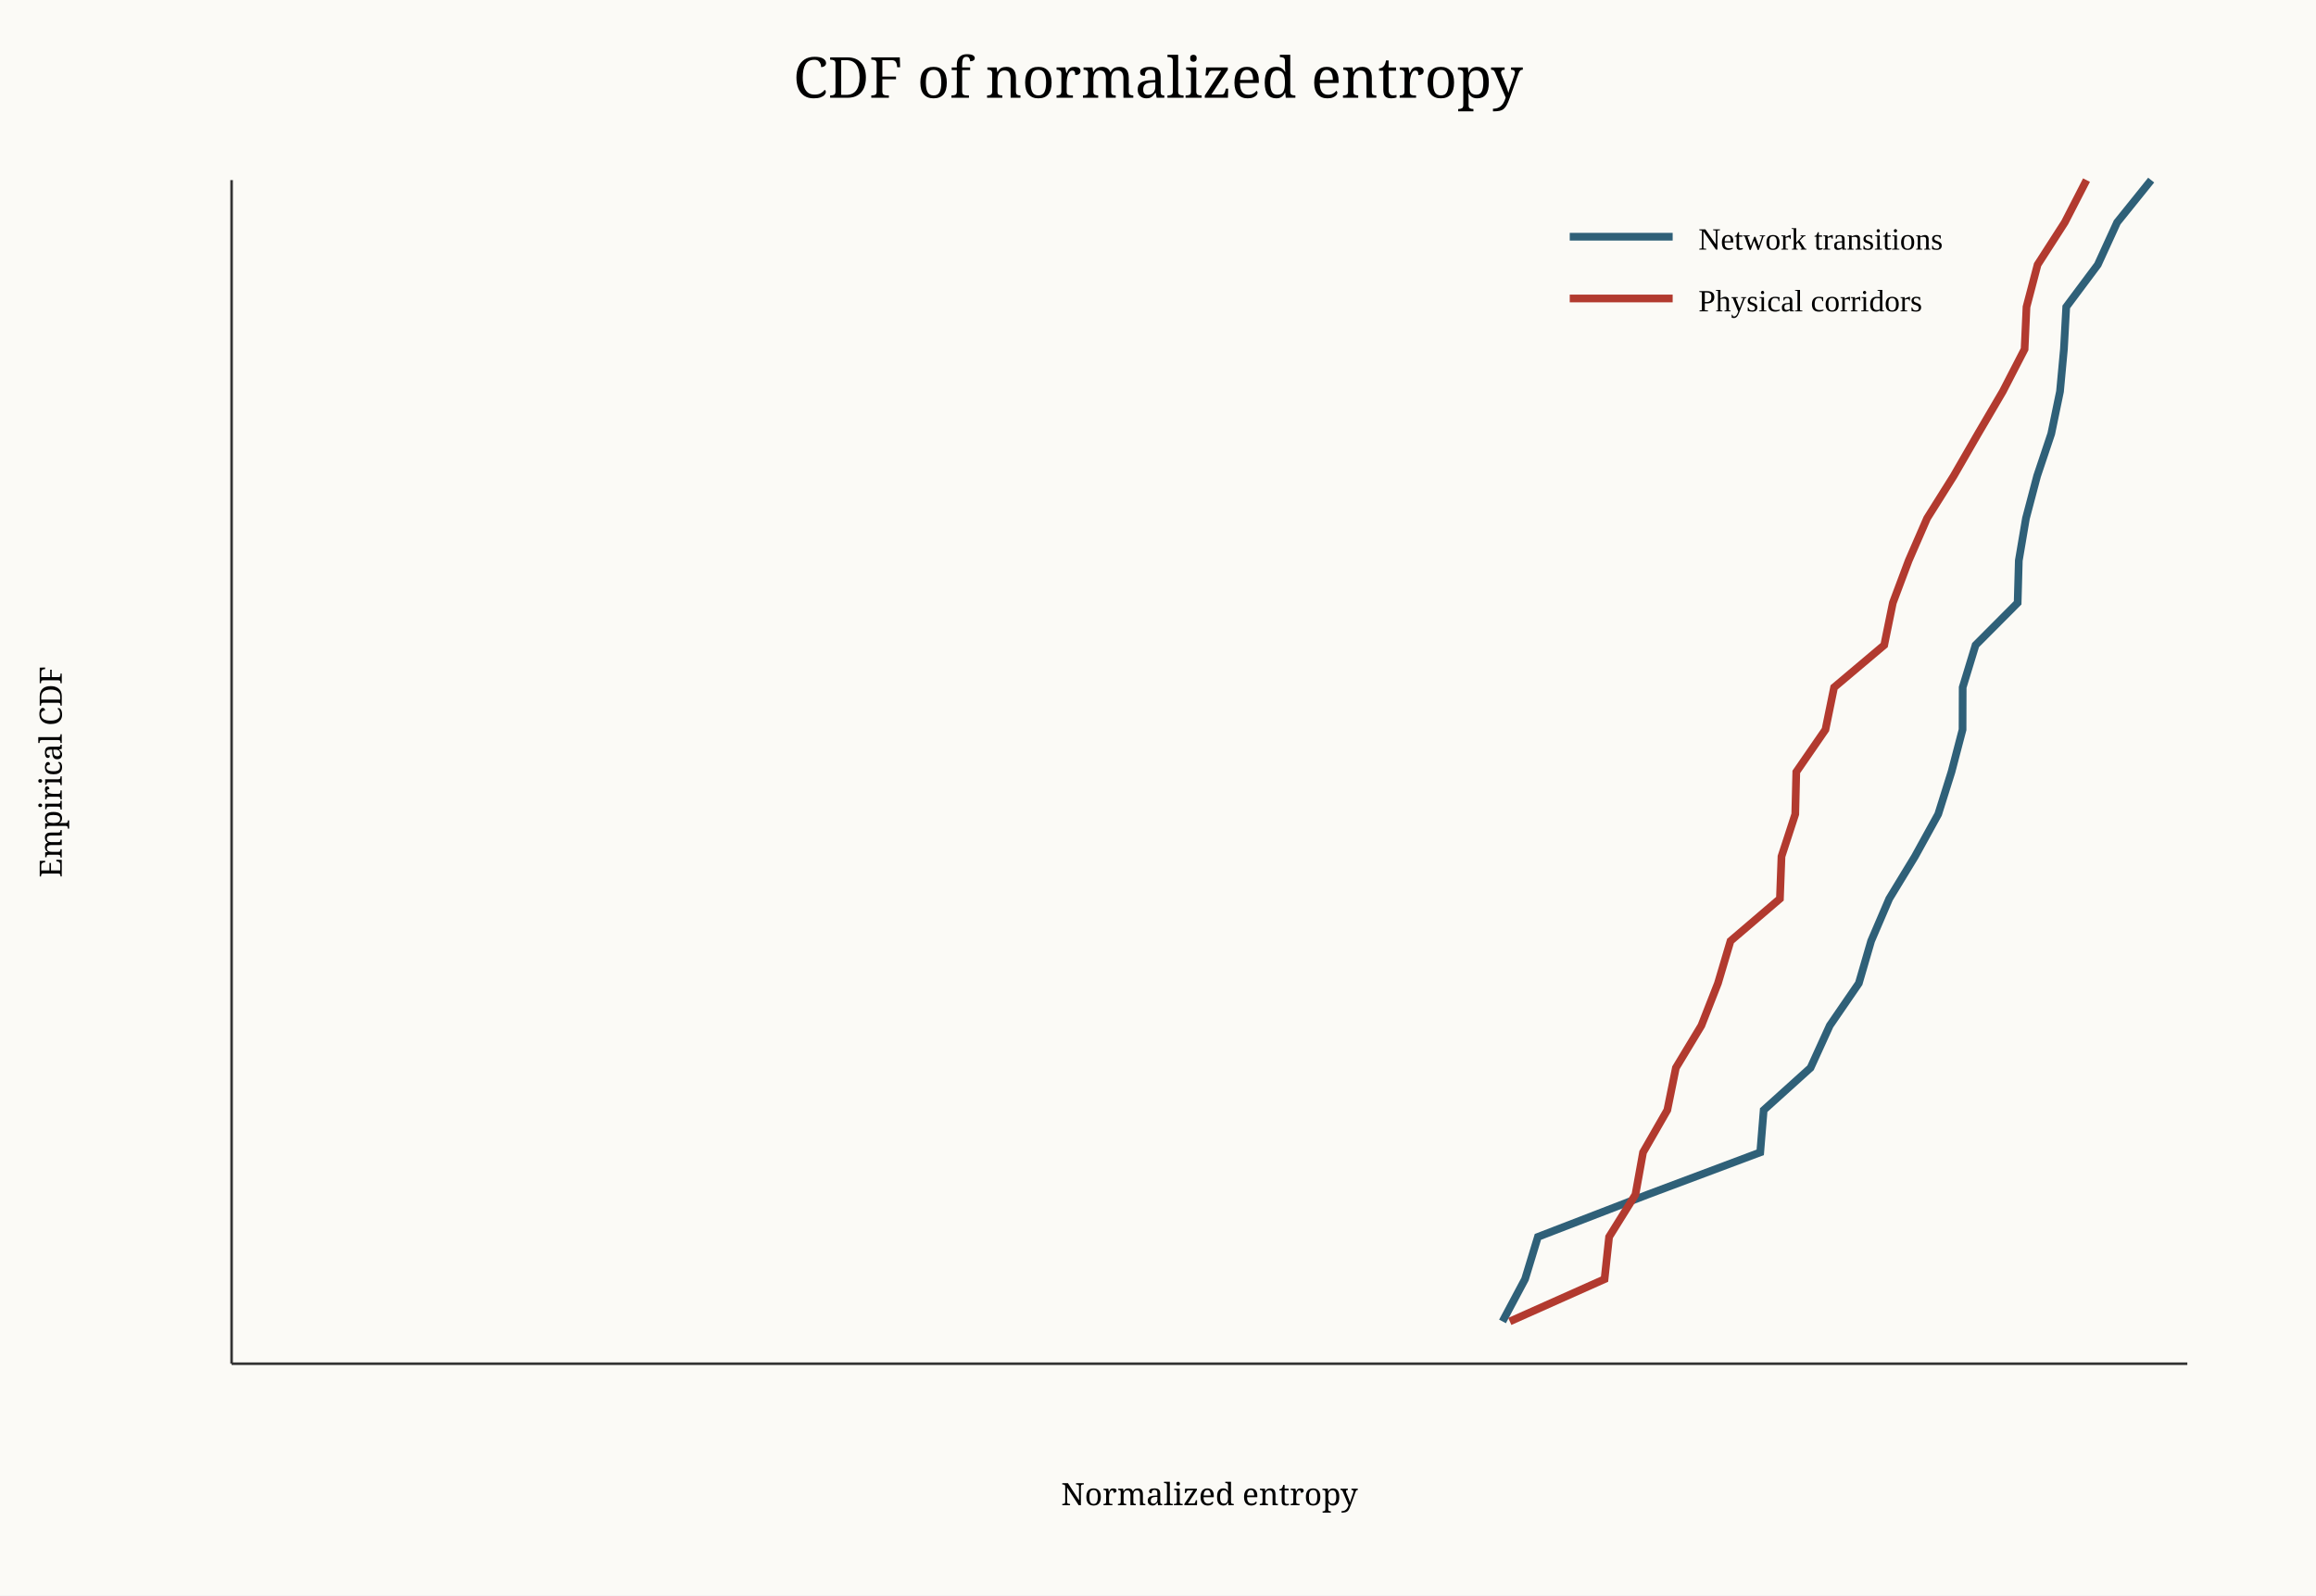
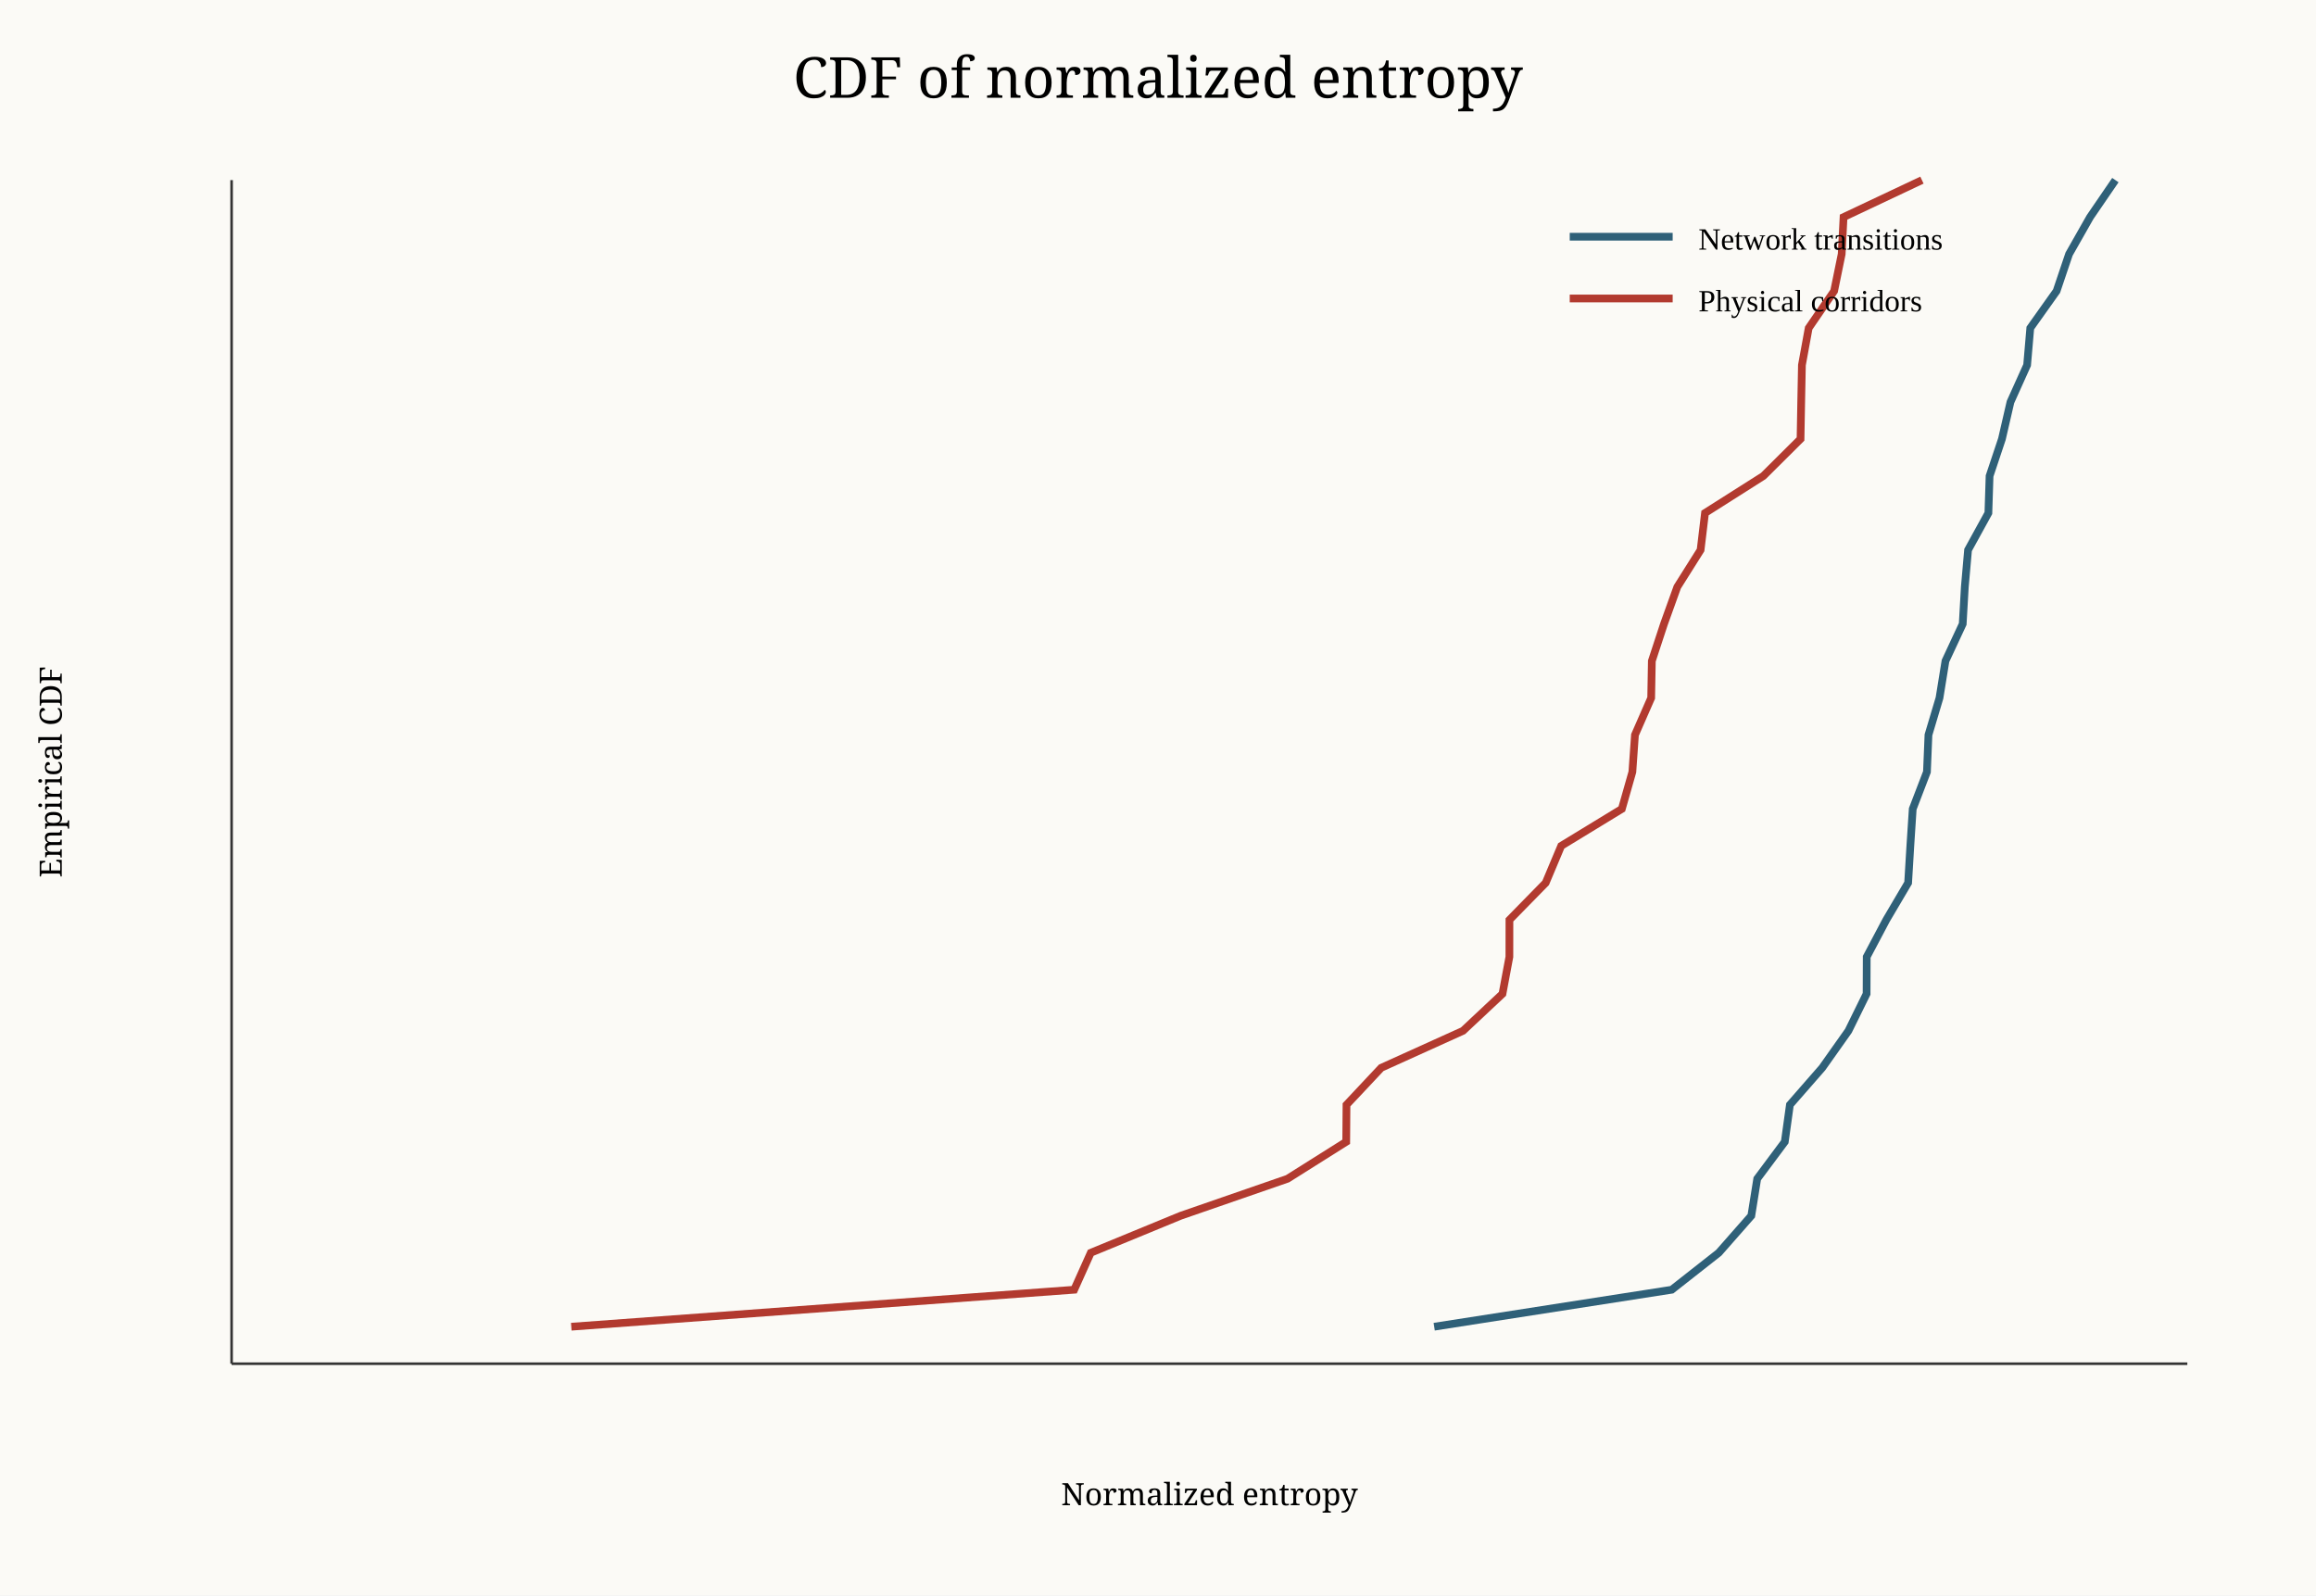
<svg xmlns="http://www.w3.org/2000/svg" width="900" height="620" viewBox="0 0 900 620">
  <rect width="100%" height="100%" fill="white" />
  <rect width="100%" height="100%" fill="#fbfaf6" />
  <text x="450" y="38" text-anchor="middle" font-size="22" font-family="Georgia">CDF of normalized entropy</text>
  <line x1="90" y1="530" x2="850" y2="530" stroke="#333" />
  <line x1="90" y1="70" x2="90" y2="530" stroke="#333" />
  <text x="470" y="585" text-anchor="middle" font-family="Georgia">Normalized entropy</text>
  <text x="24" y="300" transform="rotate(-90 24 300)" text-anchor="middle" font-family="Georgia">Empirical CDF</text>
-   <polyline points="583.88,513.57 592.63,497.14 597.63,480.71 640.20,464.29 684.03,447.86 685.37,431.43 703.58,415.00 711.06,398.57 722.34,382.14 727.12,365.71 734.16,349.29 744.15,332.86 753.19,316.43 758.35,300.00 762.65,283.57 762.70,267.14 767.71,250.71 784.06,234.29 784.51,217.86 787.29,201.43 791.62,185.00 797.12,168.57 800.52,152.14 802.04,135.71 802.94,119.29 815.21,102.86 822.72,86.43 835.95,70.00" fill="none" stroke="#2f6078" stroke-width="3" />
-   <polyline points="586.71,513.57 623.53,497.14 625.30,480.71 635.53,464.29 638.49,447.86 647.92,431.43 651.25,415.00 661.16,398.57 667.60,382.14 672.48,365.71 691.68,349.29 692.29,332.86 697.64,316.43 698.04,300.00 709.37,283.57 712.73,267.14 732.21,250.71 735.56,234.29 741.72,217.86 748.87,201.43 759.19,185.00 768.66,168.57 778.29,152.14 786.76,135.71 787.50,119.29 791.81,102.86 802.38,86.43 810.82,70.00" fill="none" stroke="#b23a2f" stroke-width="3" />
+   <polyline points="557.33,515.62 649.64,501.25 667.92,486.88 680.56,472.50 682.86,458.12 693.57,443.75 695.56,429.38 708.12,415.00 718.30,400.62 725.36,386.25 725.41,371.88 733.02,357.50 741.50,343.12 742.36,328.75 743.29,314.38 748.81,300.00 749.40,285.62 753.69,271.25 756.01,256.88 762.71,242.50 763.53,228.12 764.79,213.75 772.69,199.38 773.15,185.00 777.95,170.62 781.27,156.25 787.74,141.88 788.97,127.50 799.19,113.12 804.04,98.75 812.20,84.38 822.04,70.00" fill="none" stroke="#2f6078" stroke-width="3" />
+   <polyline points="222.00,515.62 417.43,501.25 423.88,486.88 458.80,472.50 500.33,458.12 523.14,443.75 523.25,429.38 536.75,415.00 568.53,400.62 583.86,386.25 586.55,371.88 586.57,357.50 600.65,343.12 606.69,328.75 630.25,314.38 634.34,300.00 635.35,285.62 641.65,271.25 641.91,256.88 646.63,242.50 651.80,228.12 660.85,213.75 662.57,199.38 685.23,185.00 699.69,170.62 699.95,156.25 700.23,141.88 702.86,127.50 712.74,113.12 715.68,98.75 716.41,84.38 746.87,70.00" fill="none" stroke="#b23a2f" stroke-width="3" />
  <line x1="610" y1="92" x2="650" y2="92" stroke="#2f6078" stroke-width="3" />
  <text x="660" y="97" font-size="12">Network transitions</text>
  <line x1="610" y1="116" x2="650" y2="116" stroke="#b23a2f" stroke-width="3" />
  <text x="660" y="121" font-size="12">Physical corridors</text>
</svg>
